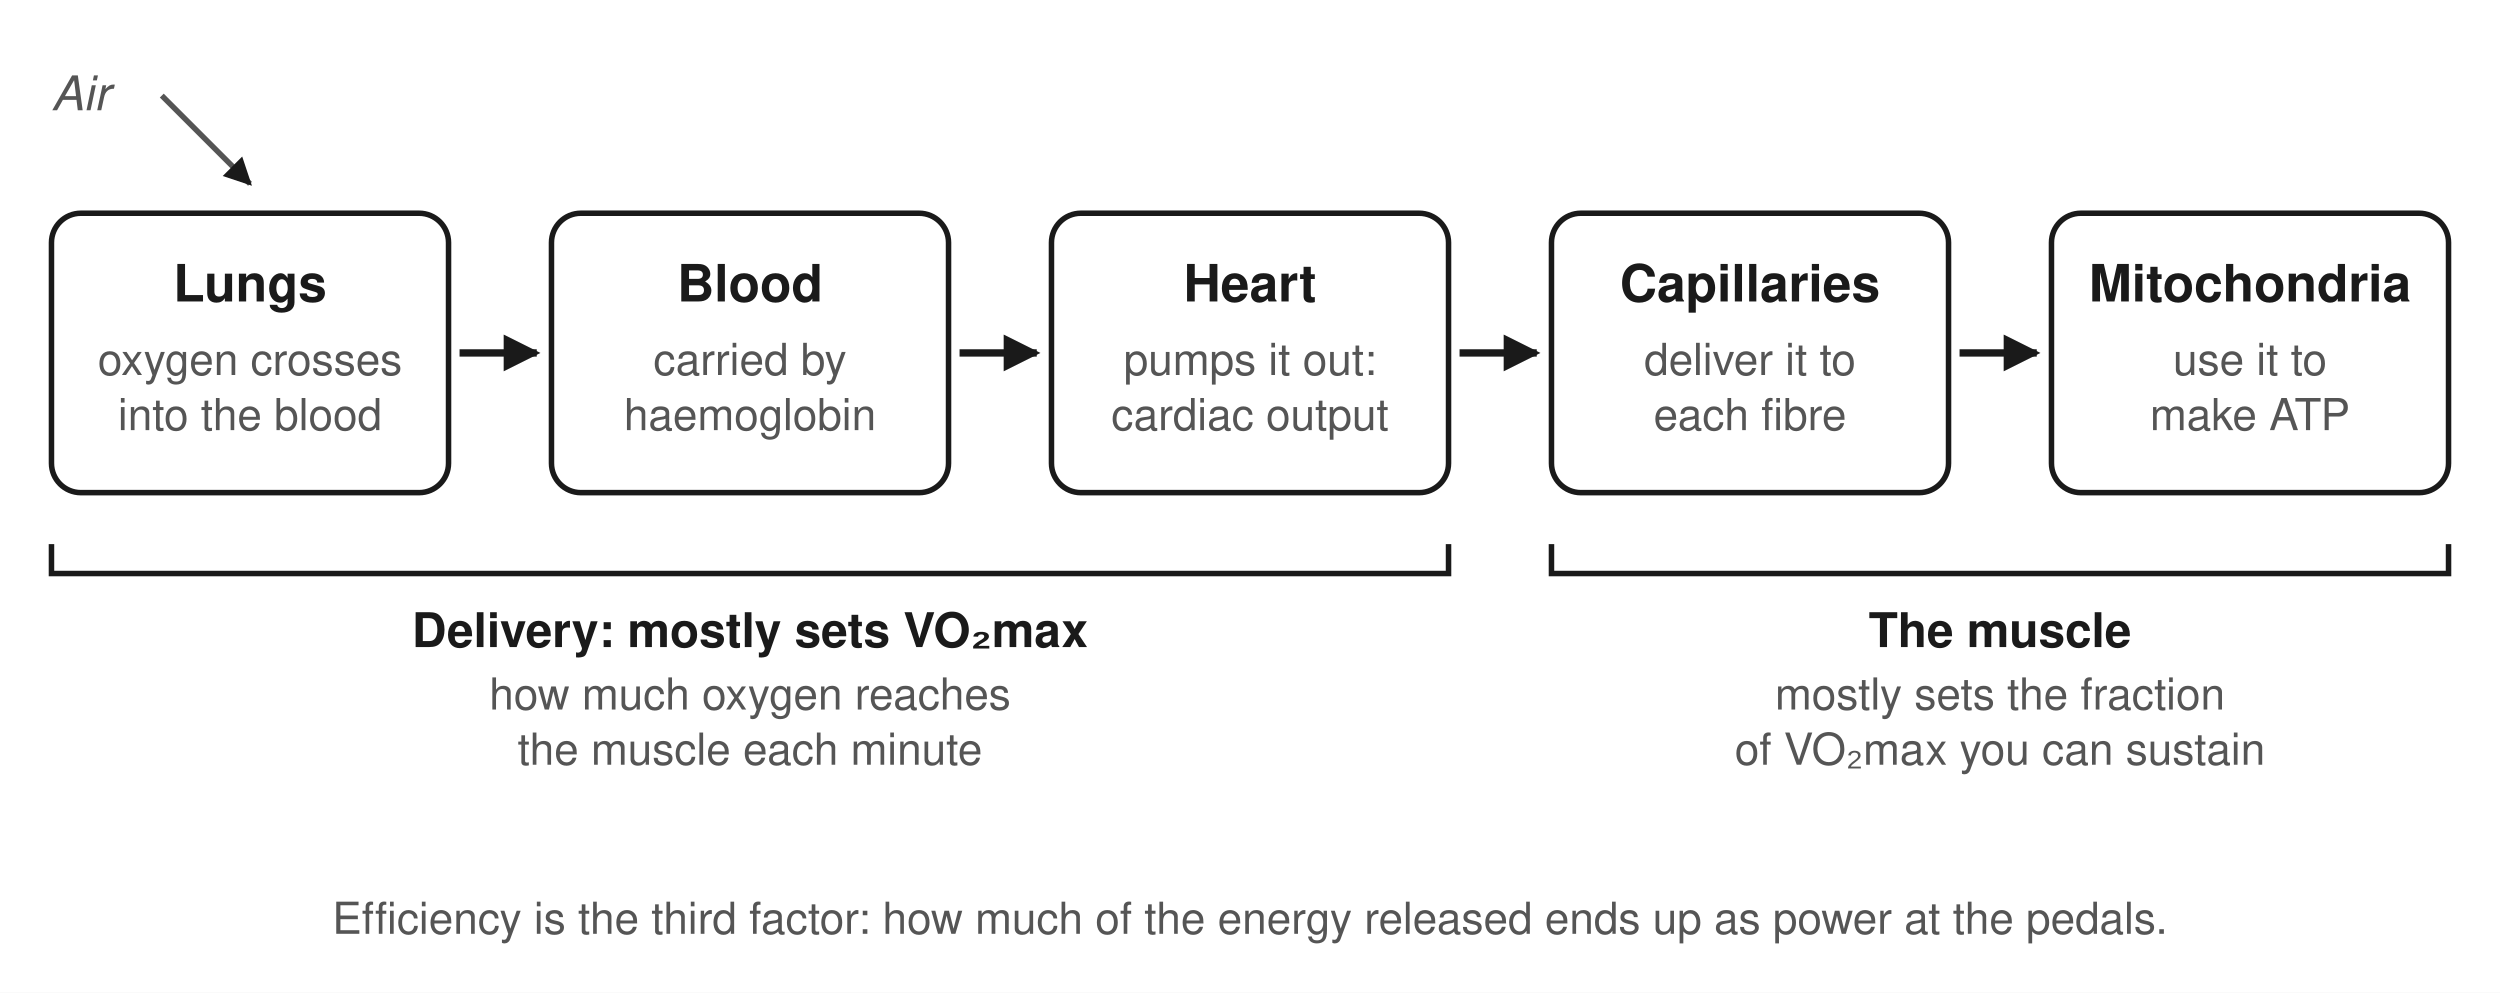
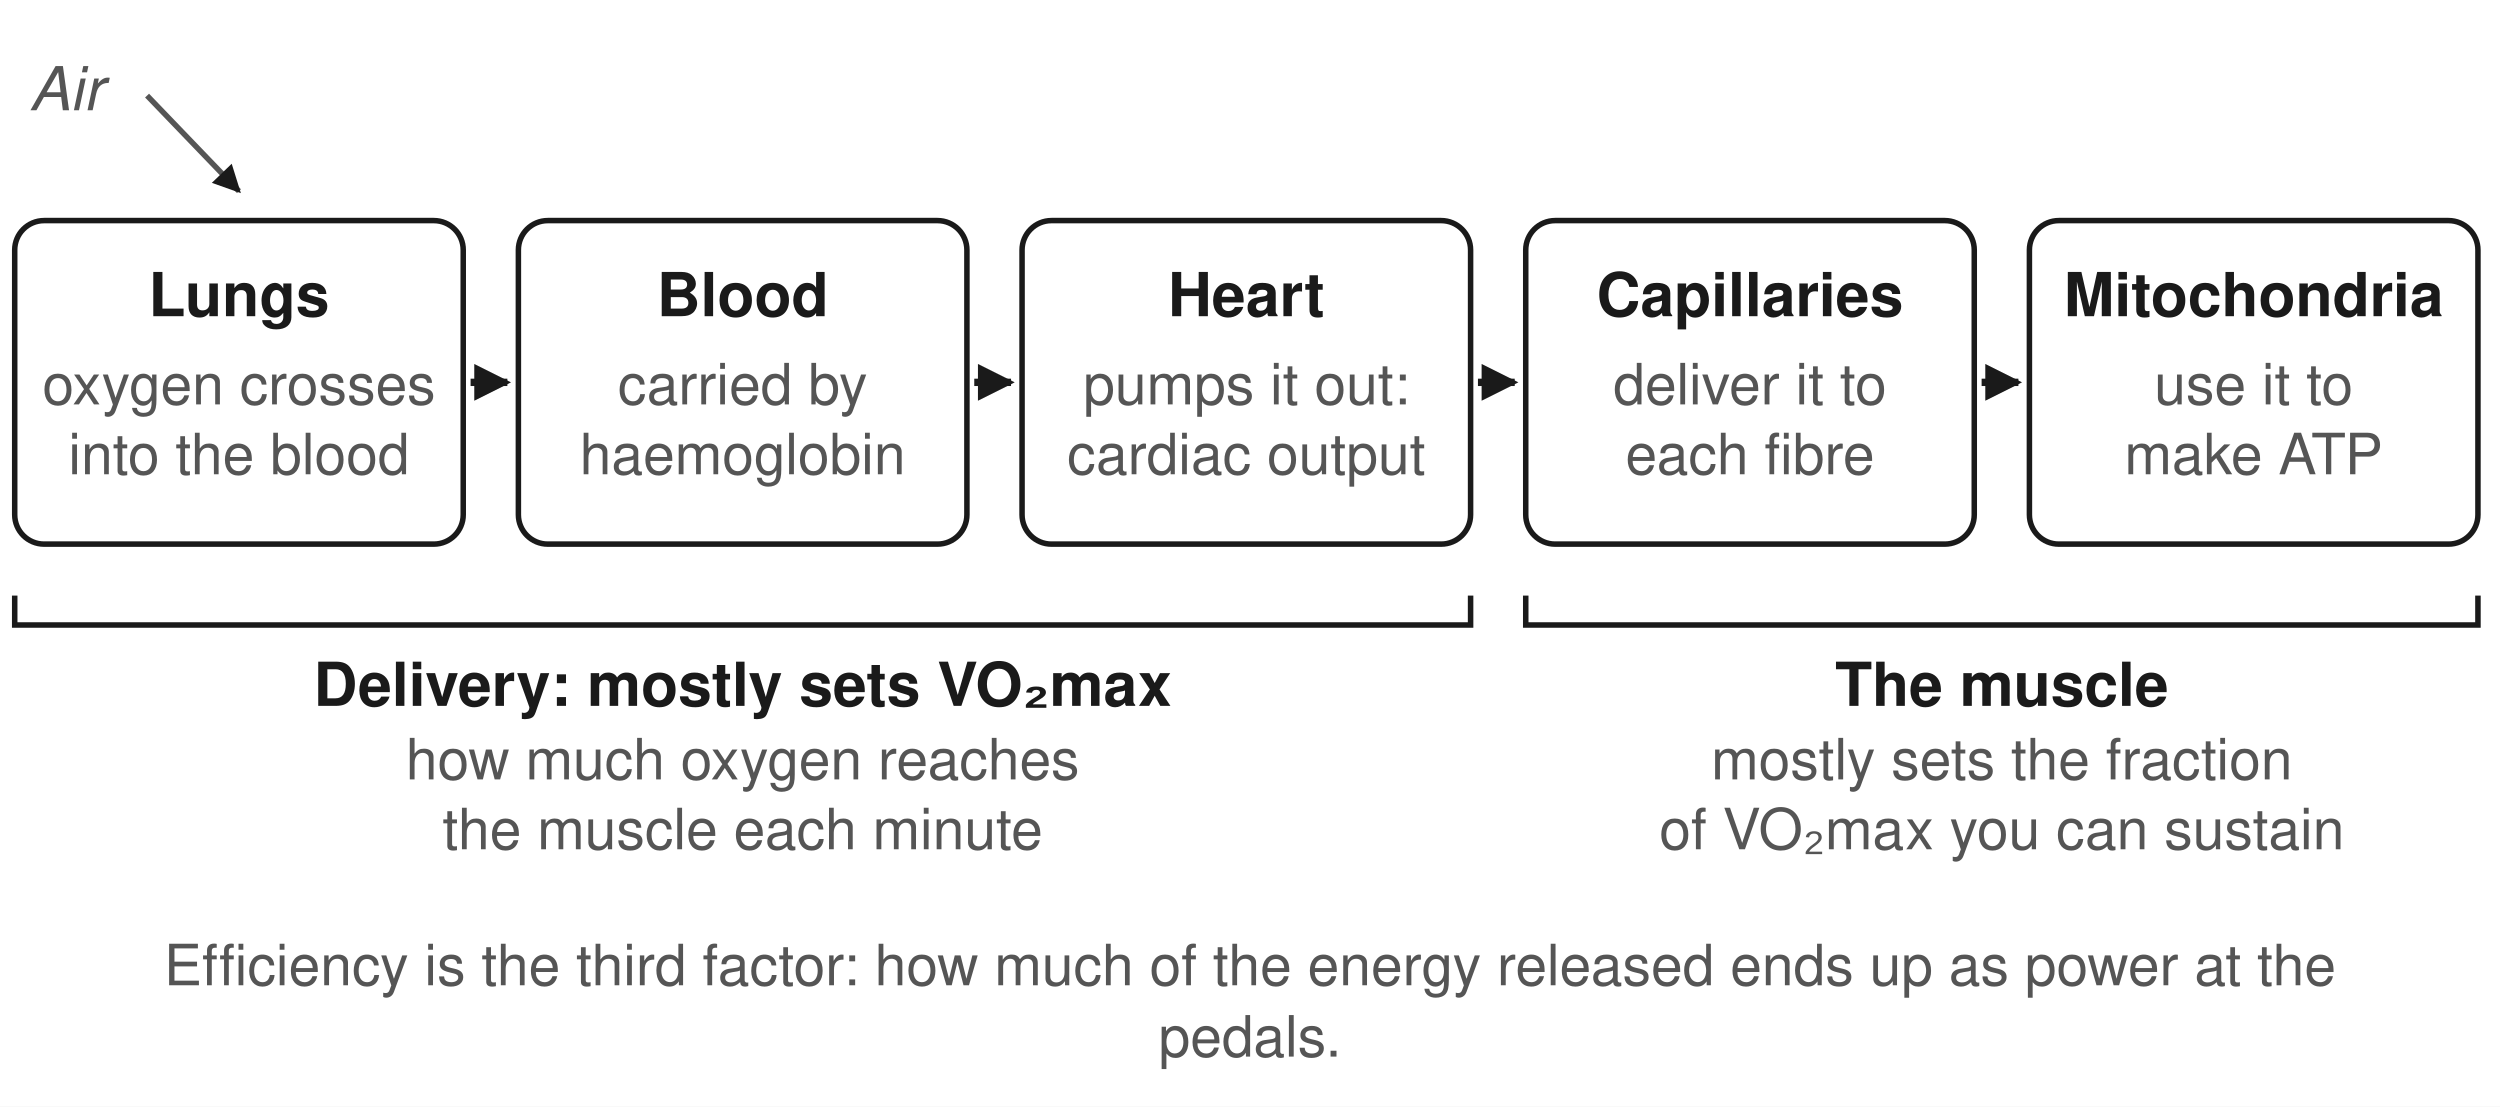
- <svg xmlns="http://www.w3.org/2000/svg" viewBox="0 0 680 270" width="680" height="270" role="img" aria-label="Oxygen's route from the air to the muscle, and the factors that limit endurance">
-   <rect width="680" height="270" fill="#ffffff" />
+ <svg xmlns="http://www.w3.org/2000/svg" viewBox="0 0 680 301" width="680" height="301" role="img" aria-label="Oxygen's route from the air to the muscle, and the factors that limit endurance">
+   <rect width="680" height="301" fill="#ffffff" />
  <defs>
    <marker id="ah" viewBox="0 0 10 10" refX="9" refY="5" markerWidth="5" markerHeight="5" orient="auto">
      <path d="M0,0 L10,5 L0,10 z" fill="#1a1a1a" />
    </marker>
  </defs>
-   <rect x="14" y="58" width="108" height="76" rx="8" fill="#ffffff" stroke="#1a1a1a" stroke-width="1.5" />
-   <text x="68.0" y="82.0" font-family="Helvetica, Arial, sans-serif" font-size="14" fill="#1a1a1a" text-anchor="middle" font-weight="600">Lungs</text>
-   <text x="68.0" y="102.0" font-family="Helvetica, Arial, sans-serif" font-size="12" fill="#555555" text-anchor="middle" font-weight="400">oxygen crosses</text>
-   <text x="68.0" y="117.0" font-family="Helvetica, Arial, sans-serif" font-size="12" fill="#555555" text-anchor="middle" font-weight="400">into the blood</text>
-   <line x1="125" y1="96.0" x2="146" y2="96.0" stroke="#1a1a1a" stroke-width="2" marker-end="url(#ah)" />
-   <rect x="150" y="58" width="108" height="76" rx="8" fill="#ffffff" stroke="#1a1a1a" stroke-width="1.5" />
-   <text x="204.0" y="82.0" font-family="Helvetica, Arial, sans-serif" font-size="14" fill="#1a1a1a" text-anchor="middle" font-weight="600">Blood</text>
-   <text x="204.0" y="102.0" font-family="Helvetica, Arial, sans-serif" font-size="12" fill="#555555" text-anchor="middle" font-weight="400">carried by</text>
-   <text x="204.0" y="117.0" font-family="Helvetica, Arial, sans-serif" font-size="12" fill="#555555" text-anchor="middle" font-weight="400">haemoglobin</text>
-   <line x1="261" y1="96.0" x2="282" y2="96.0" stroke="#1a1a1a" stroke-width="2" marker-end="url(#ah)" />
-   <rect x="286" y="58" width="108" height="76" rx="8" fill="#ffffff" stroke="#1a1a1a" stroke-width="1.5" />
-   <text x="340.0" y="82.0" font-family="Helvetica, Arial, sans-serif" font-size="14" fill="#1a1a1a" text-anchor="middle" font-weight="600">Heart</text>
-   <text x="340.0" y="102.0" font-family="Helvetica, Arial, sans-serif" font-size="12" fill="#555555" text-anchor="middle" font-weight="400">pumps it out:</text>
-   <text x="340.0" y="117.0" font-family="Helvetica, Arial, sans-serif" font-size="12" fill="#555555" text-anchor="middle" font-weight="400">cardiac output</text>
-   <line x1="397" y1="96.0" x2="418" y2="96.0" stroke="#1a1a1a" stroke-width="2" marker-end="url(#ah)" />
-   <rect x="422" y="58" width="108" height="76" rx="8" fill="#ffffff" stroke="#1a1a1a" stroke-width="1.5" />
-   <text x="476.0" y="82.0" font-family="Helvetica, Arial, sans-serif" font-size="14" fill="#1a1a1a" text-anchor="middle" font-weight="600">Capillaries</text>
-   <text x="476.0" y="102.0" font-family="Helvetica, Arial, sans-serif" font-size="12" fill="#555555" text-anchor="middle" font-weight="400">deliver it to</text>
-   <text x="476.0" y="117.0" font-family="Helvetica, Arial, sans-serif" font-size="12" fill="#555555" text-anchor="middle" font-weight="400">each fibre</text>
-   <line x1="533" y1="96.0" x2="554" y2="96.0" stroke="#1a1a1a" stroke-width="2" marker-end="url(#ah)" />
-   <rect x="558" y="58" width="108" height="76" rx="8" fill="#ffffff" stroke="#1a1a1a" stroke-width="1.5" />
-   <text x="612.0" y="82.0" font-family="Helvetica, Arial, sans-serif" font-size="14" fill="#1a1a1a" text-anchor="middle" font-weight="600">Mitochondria</text>
-   <text x="612.0" y="102.0" font-family="Helvetica, Arial, sans-serif" font-size="12" fill="#555555" text-anchor="middle" font-weight="400">use it to</text>
-   <text x="612.0" y="117.0" font-family="Helvetica, Arial, sans-serif" font-size="12" fill="#555555" text-anchor="middle" font-weight="400">make ATP</text>
-   <text x="14.0" y="30.0" font-family="Helvetica, Arial, sans-serif" font-size="13" fill="#555555" text-anchor="start" font-weight="400" font-style="italic">Air</text>
-   <line x1="44" y1="26" x2="68.0" y2="50" stroke="#555555" stroke-width="1.5" marker-end="url(#ah)" />
-   <path d="M14,148 v8 H394 v-8" fill="none" stroke="#1a1a1a" stroke-width="1.5" />
-   <text x="204.0" y="176.0" font-family="Helvetica, Arial, sans-serif" font-size="13" fill="#1a1a1a" text-anchor="middle" font-weight="600">Delivery: mostly sets VO₂max</text>
-   <text x="204.0" y="193.0" font-family="Helvetica, Arial, sans-serif" font-size="12" fill="#555555" text-anchor="middle" font-weight="400">how much oxygen reaches</text>
-   <text x="204.0" y="208.0" font-family="Helvetica, Arial, sans-serif" font-size="12" fill="#555555" text-anchor="middle" font-weight="400">the muscle each minute</text>
-   <path d="M422,148 v8 H666 v-8" fill="none" stroke="#1a1a1a" stroke-width="1.5" />
-   <text x="544.0" y="176.0" font-family="Helvetica, Arial, sans-serif" font-size="13" fill="#1a1a1a" text-anchor="middle" font-weight="600">The muscle</text>
-   <text x="544.0" y="193.0" font-family="Helvetica, Arial, sans-serif" font-size="12" fill="#555555" text-anchor="middle" font-weight="400">mostly sets the fraction</text>
-   <text x="544.0" y="208.0" font-family="Helvetica, Arial, sans-serif" font-size="12" fill="#555555" text-anchor="middle" font-weight="400">of VO₂max you can sustain</text>
-   <text x="340.0" y="254.0" font-family="Helvetica, Arial, sans-serif" font-size="12" fill="#555555" text-anchor="middle" font-weight="400">Efficiency is the third factor: how much of the energy released ends up as power at the pedals.</text>
+   <rect x="4" y="60" width="122" height="88" rx="8" fill="#ffffff" stroke="#1a1a1a" stroke-width="1.5" />
+   <text x="65.0" y="86.0" font-family="IBM Plex Sans, Helvetica, Arial, sans-serif" font-size="16.5" fill="#1a1a1a" text-anchor="middle" font-weight="600">Lungs</text>
+   <text x="65.0" y="110.0" font-family="IBM Plex Sans, Helvetica, Arial, sans-serif" font-size="15.5" fill="#555555" text-anchor="middle" font-weight="400">oxygen crosses</text>
+   <text x="65.0" y="129.0" font-family="IBM Plex Sans, Helvetica, Arial, sans-serif" font-size="15.5" fill="#555555" text-anchor="middle" font-weight="400">into the blood</text>
+   <line x1="128" y1="104.0" x2="138" y2="104.0" stroke="#1a1a1a" stroke-width="2" marker-end="url(#ah)" />
+   <rect x="141" y="60" width="122" height="88" rx="8" fill="#ffffff" stroke="#1a1a1a" stroke-width="1.5" />
+   <text x="202.0" y="86.0" font-family="IBM Plex Sans, Helvetica, Arial, sans-serif" font-size="16.5" fill="#1a1a1a" text-anchor="middle" font-weight="600">Blood</text>
+   <text x="202.0" y="110.0" font-family="IBM Plex Sans, Helvetica, Arial, sans-serif" font-size="15.5" fill="#555555" text-anchor="middle" font-weight="400">carried by</text>
+   <text x="202.0" y="129.0" font-family="IBM Plex Sans, Helvetica, Arial, sans-serif" font-size="15.5" fill="#555555" text-anchor="middle" font-weight="400">haemoglobin</text>
+   <line x1="265" y1="104.0" x2="275" y2="104.0" stroke="#1a1a1a" stroke-width="2" marker-end="url(#ah)" />
+   <rect x="278" y="60" width="122" height="88" rx="8" fill="#ffffff" stroke="#1a1a1a" stroke-width="1.5" />
+   <text x="339.0" y="86.0" font-family="IBM Plex Sans, Helvetica, Arial, sans-serif" font-size="16.5" fill="#1a1a1a" text-anchor="middle" font-weight="600">Heart</text>
+   <text x="339.0" y="110.0" font-family="IBM Plex Sans, Helvetica, Arial, sans-serif" font-size="15.5" fill="#555555" text-anchor="middle" font-weight="400">pumps it out:</text>
+   <text x="339.0" y="129.0" font-family="IBM Plex Sans, Helvetica, Arial, sans-serif" font-size="15.5" fill="#555555" text-anchor="middle" font-weight="400">cardiac output</text>
+   <line x1="402" y1="104.0" x2="412" y2="104.0" stroke="#1a1a1a" stroke-width="2" marker-end="url(#ah)" />
+   <rect x="415" y="60" width="122" height="88" rx="8" fill="#ffffff" stroke="#1a1a1a" stroke-width="1.5" />
+   <text x="476.0" y="86.0" font-family="IBM Plex Sans, Helvetica, Arial, sans-serif" font-size="16.5" fill="#1a1a1a" text-anchor="middle" font-weight="600">Capillaries</text>
+   <text x="476.0" y="110.0" font-family="IBM Plex Sans, Helvetica, Arial, sans-serif" font-size="15.5" fill="#555555" text-anchor="middle" font-weight="400">deliver it to</text>
+   <text x="476.0" y="129.0" font-family="IBM Plex Sans, Helvetica, Arial, sans-serif" font-size="15.5" fill="#555555" text-anchor="middle" font-weight="400">each fibre</text>
+   <line x1="539" y1="104.0" x2="549" y2="104.0" stroke="#1a1a1a" stroke-width="2" marker-end="url(#ah)" />
+   <rect x="552" y="60" width="122" height="88" rx="8" fill="#ffffff" stroke="#1a1a1a" stroke-width="1.5" />
+   <text x="613.0" y="86.0" font-family="IBM Plex Sans, Helvetica, Arial, sans-serif" font-size="16.5" fill="#1a1a1a" text-anchor="middle" font-weight="600">Mitochondria</text>
+   <text x="613.0" y="110.0" font-family="IBM Plex Sans, Helvetica, Arial, sans-serif" font-size="15.5" fill="#555555" text-anchor="middle" font-weight="400">use it to</text>
+   <text x="613.0" y="129.0" font-family="IBM Plex Sans, Helvetica, Arial, sans-serif" font-size="15.5" fill="#555555" text-anchor="middle" font-weight="400">make ATP</text>
+   <text x="8.0" y="30.0" font-family="IBM Plex Sans, Helvetica, Arial, sans-serif" font-size="16.5" fill="#555555" text-anchor="start" font-weight="400" font-style="italic">Air</text>
+   <line x1="40" y1="26" x2="65.0" y2="52" stroke="#555555" stroke-width="1.5" marker-end="url(#ah)" />
+   <path d="M4,162 v8 H400 v-8" fill="none" stroke="#1a1a1a" stroke-width="1.5" />
+   <text x="202.0" y="192.0" font-family="IBM Plex Sans, Helvetica, Arial, sans-serif" font-size="16.5" fill="#1a1a1a" text-anchor="middle" font-weight="600">Delivery: mostly sets VO₂max</text>
+   <text x="202.0" y="212.0" font-family="IBM Plex Sans, Helvetica, Arial, sans-serif" font-size="15.5" fill="#555555" text-anchor="middle" font-weight="400">how much oxygen reaches</text>
+   <text x="202.0" y="231.0" font-family="IBM Plex Sans, Helvetica, Arial, sans-serif" font-size="15.5" fill="#555555" text-anchor="middle" font-weight="400">the muscle each minute</text>
+   <path d="M415,162 v8 H674 v-8" fill="none" stroke="#1a1a1a" stroke-width="1.5" />
+   <text x="544.5" y="192.0" font-family="IBM Plex Sans, Helvetica, Arial, sans-serif" font-size="16.5" fill="#1a1a1a" text-anchor="middle" font-weight="600">The muscle</text>
+   <text x="544.5" y="212.0" font-family="IBM Plex Sans, Helvetica, Arial, sans-serif" font-size="15.5" fill="#555555" text-anchor="middle" font-weight="400">mostly sets the fraction</text>
+   <text x="544.5" y="231.0" font-family="IBM Plex Sans, Helvetica, Arial, sans-serif" font-size="15.5" fill="#555555" text-anchor="middle" font-weight="400">of VO₂max you can sustain</text>
+   <text x="340.0" y="268.0" font-family="IBM Plex Sans, Helvetica, Arial, sans-serif" font-size="15.5" fill="#555555" text-anchor="middle" font-weight="400">Efficiency is the third factor: how much of the energy released ends up as power at the</text>
+   <text x="340.0" y="287.4" font-family="IBM Plex Sans, Helvetica, Arial, sans-serif" font-size="15.5" fill="#555555" text-anchor="middle" font-weight="400">pedals.</text>
</svg>
